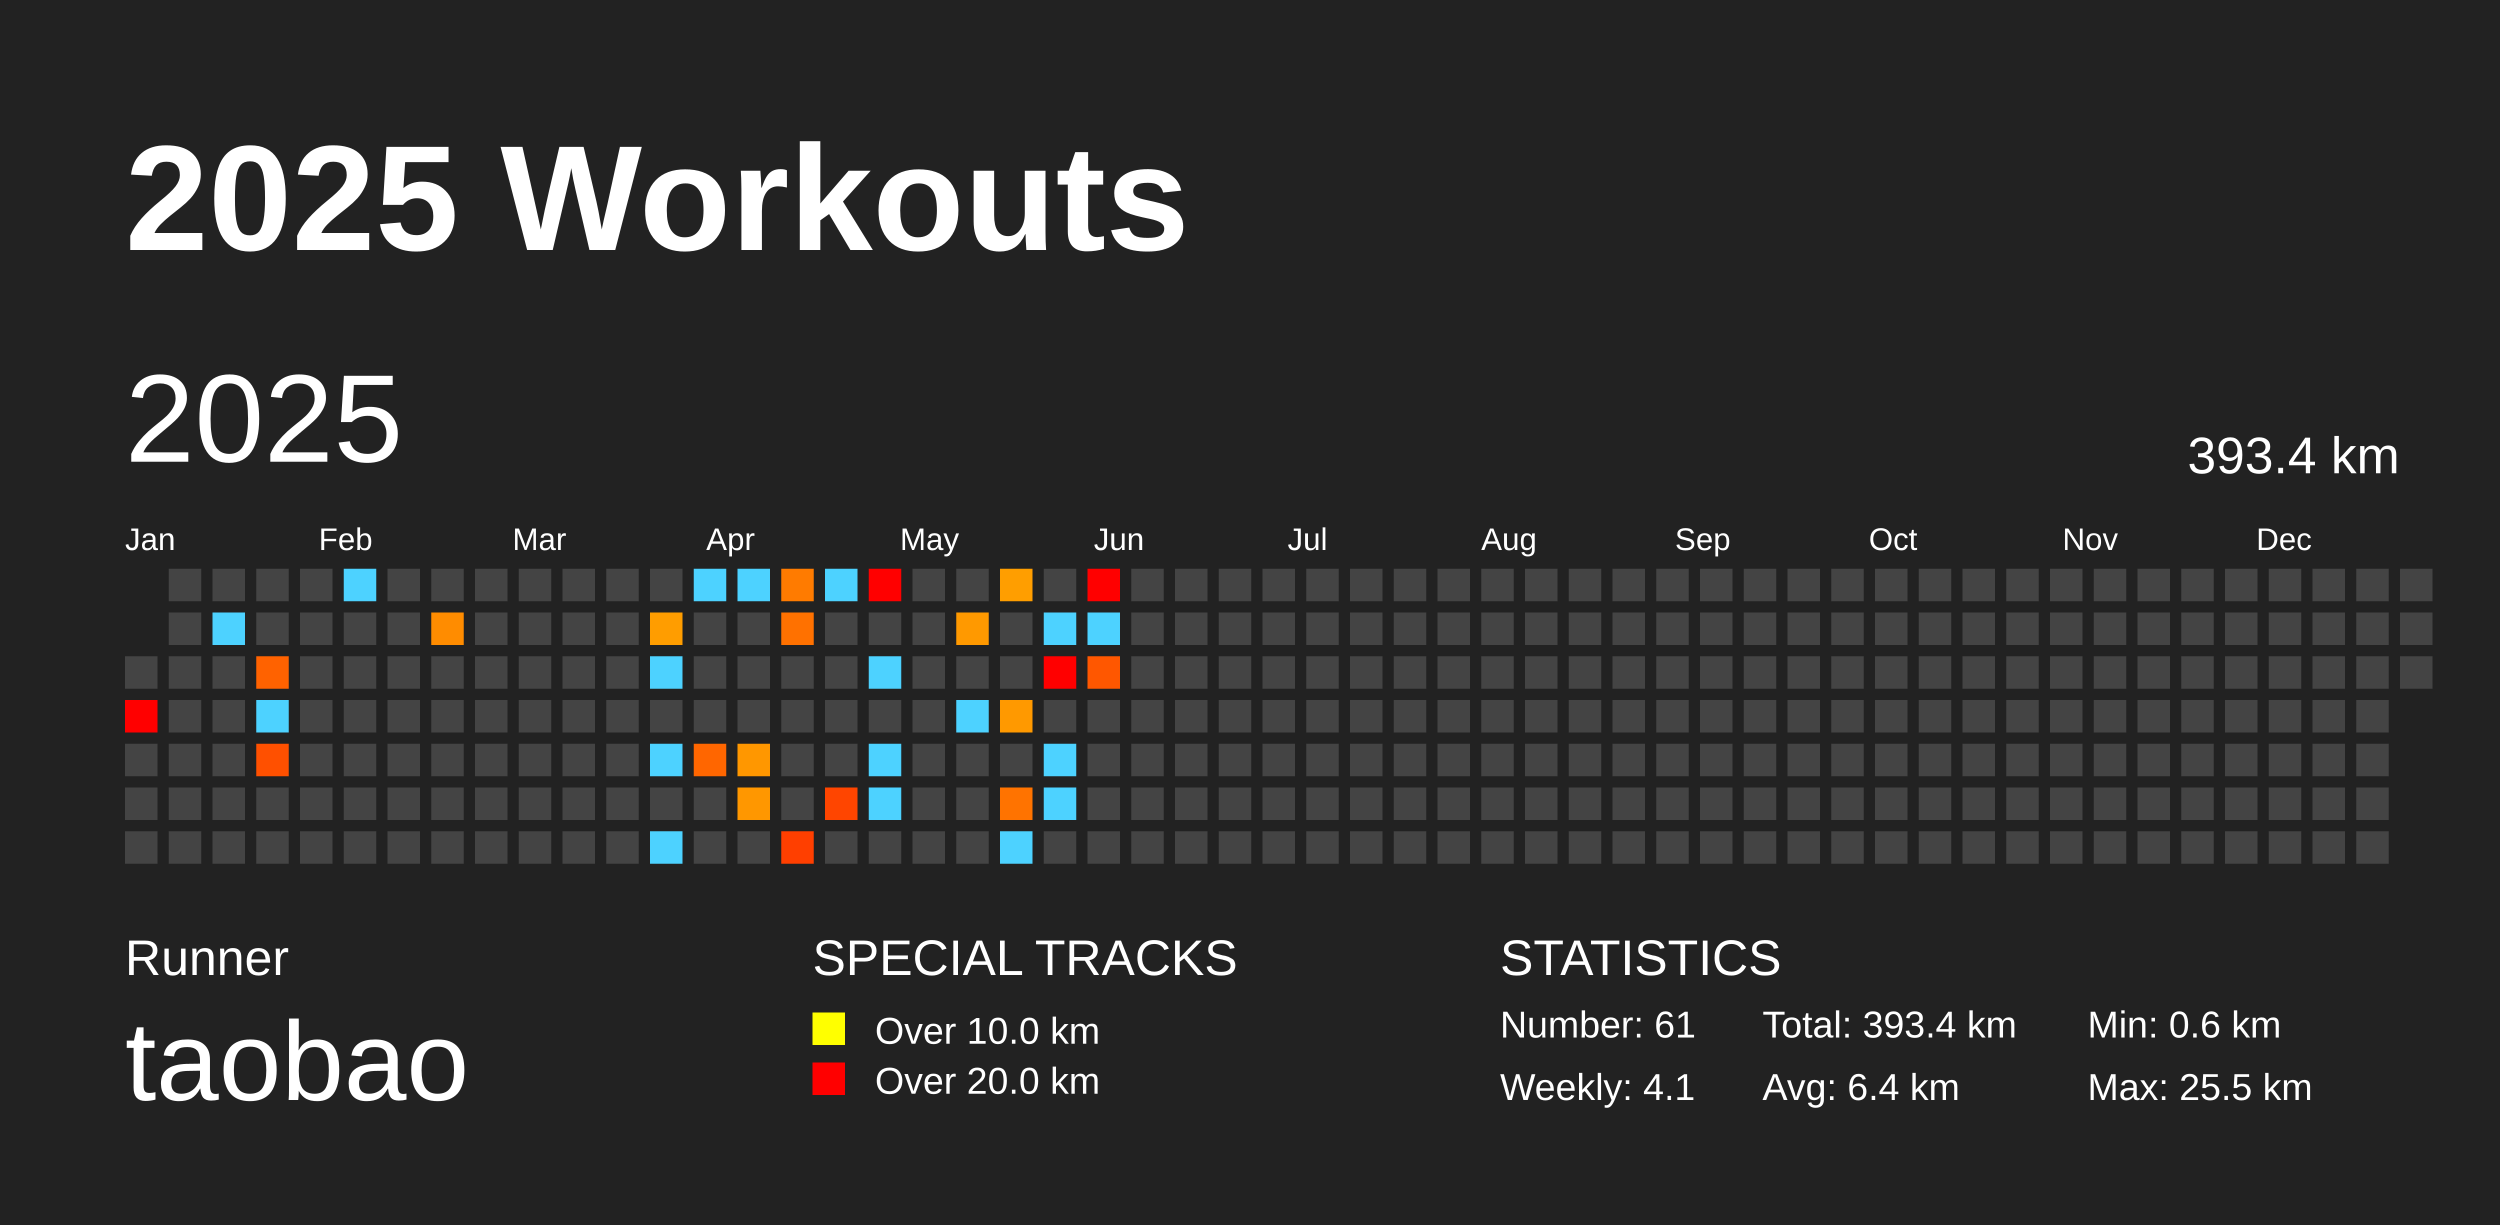
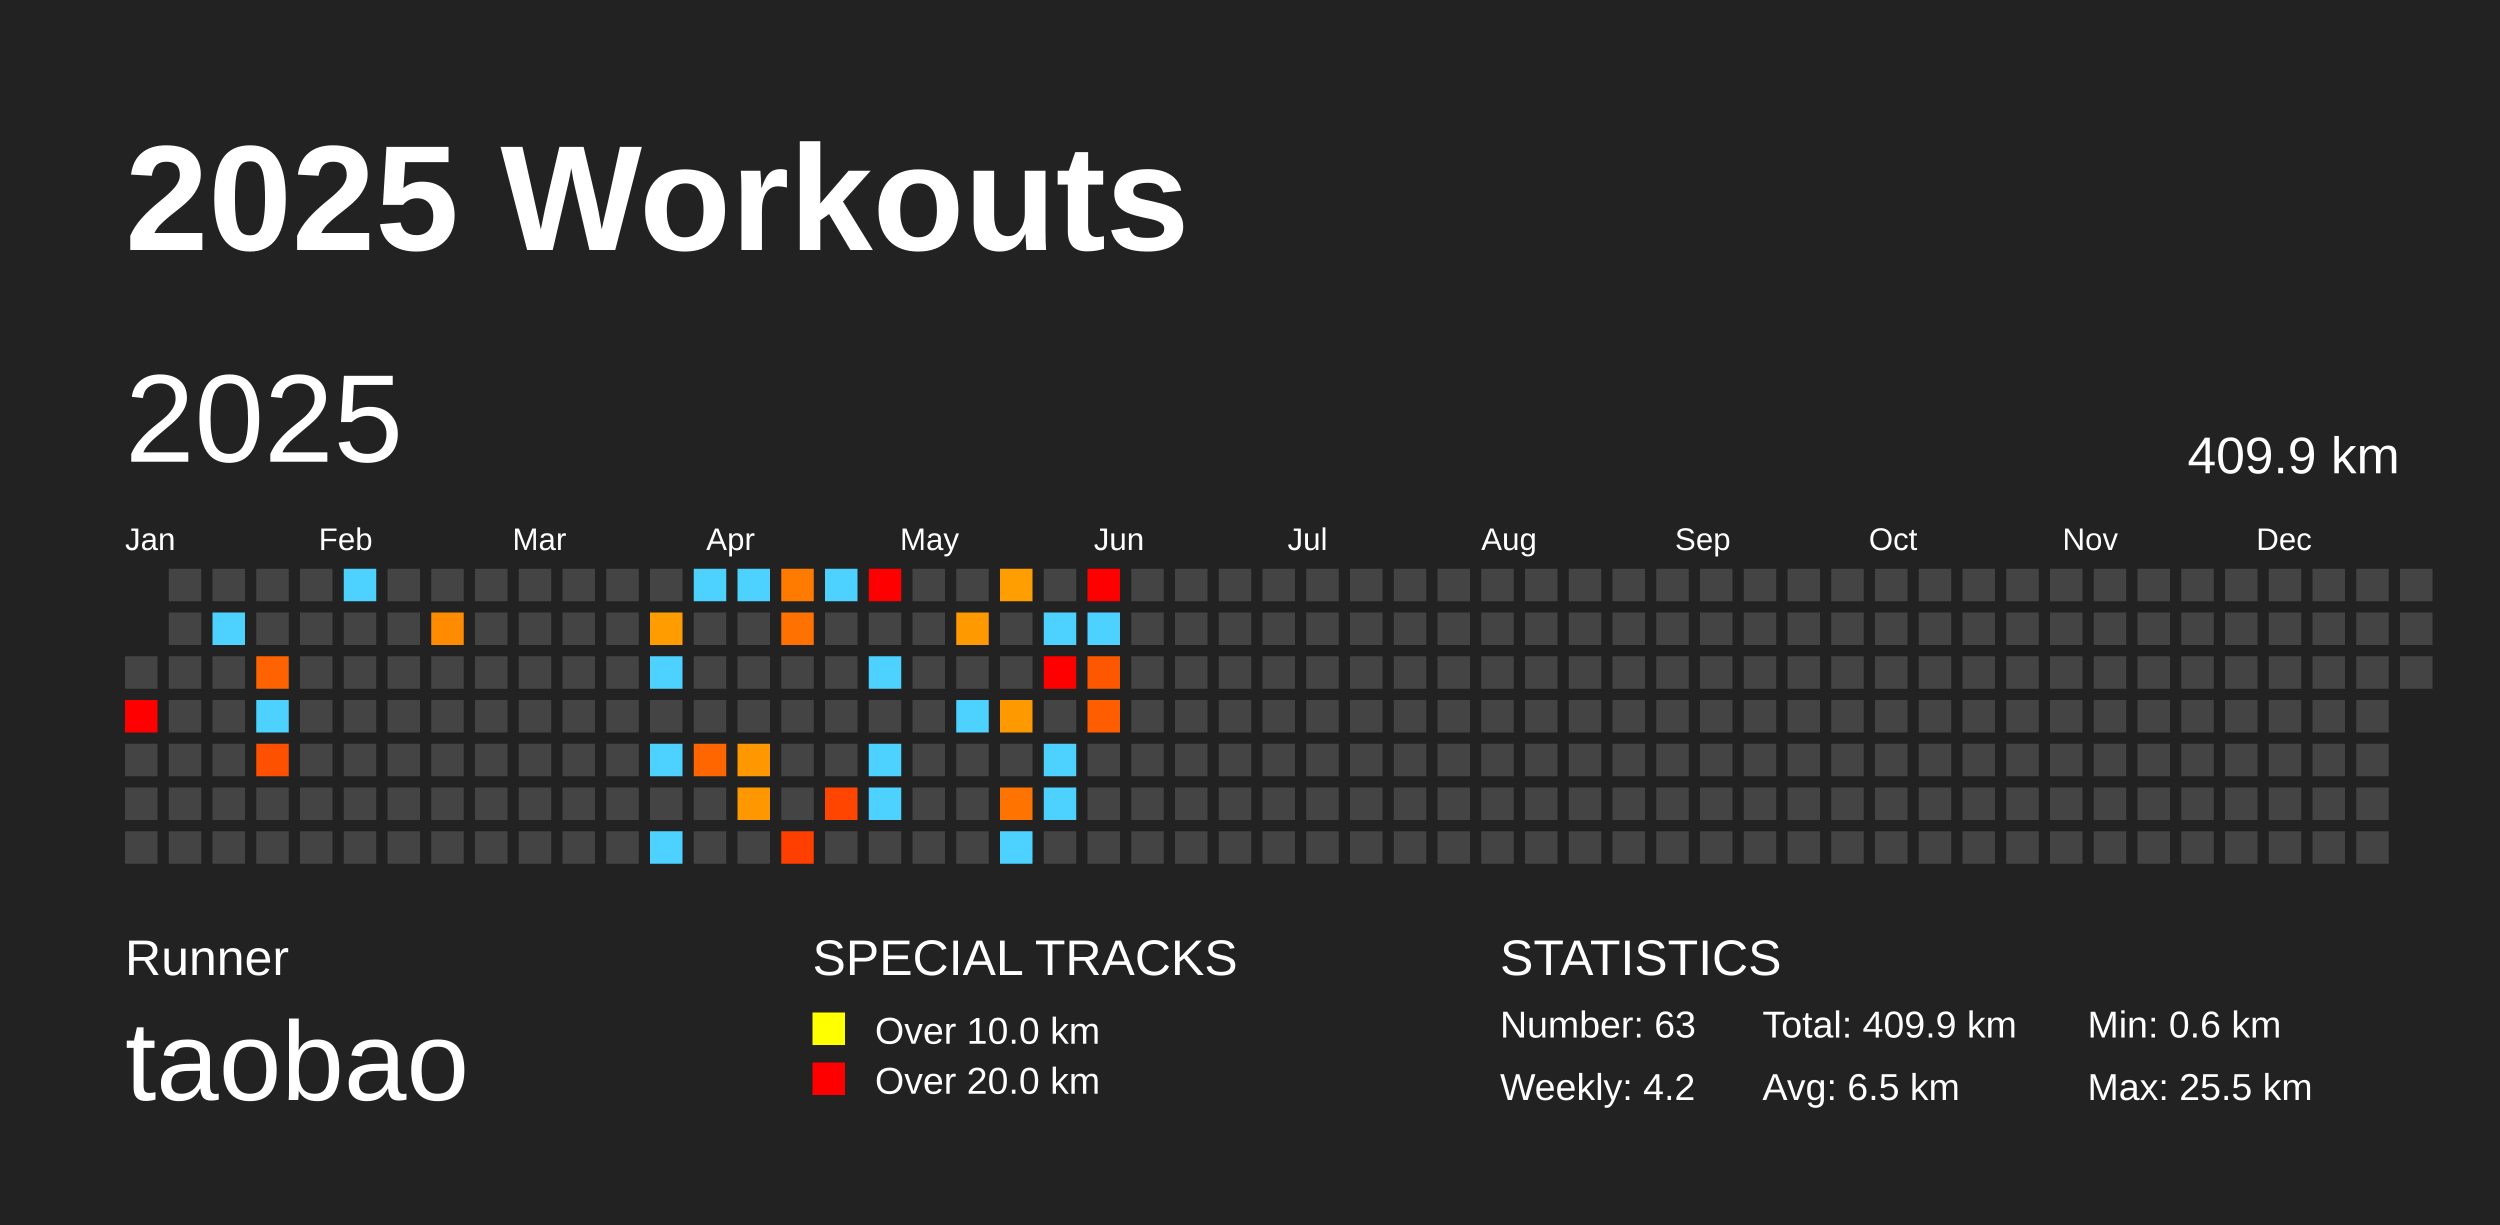
<svg xmlns="http://www.w3.org/2000/svg" baseProfile="full" height="98mm" version="1.1" viewBox="0,0,200,98" width="200mm">
  <defs />
  <rect fill="#222222" height="98" width="200" x="0" y="0" />
  <text fill="#FFFFFF" style="font-size:12px; font-family:Arial; font-weight:bold;" x="10" y="20">2025 Workouts</text>
  <text fill="#FFFFFF" style="font-size:4px; font-family:Arial" x="10" y="78">Runner</text>
  <text fill="#FFFFFF" style="font-size:9px; font-family:Arial" x="10" y="88">taobao</text>
  <text fill="#FFFFFF" style="font-size:4px; font-family:Arial" x="65" y="78">SPECIAL TRACKS</text>
  <rect fill="yellow" height="2.6" width="2.6" x="65" y="81" />
  <text fill="#FFFFFF" style="font-size:3px; font-family:Arial" x="70" y="83.5">Over 10.0 km</text>
  <rect fill="red" height="2.6" width="2.6" x="65" y="85" />
  <text fill="#FFFFFF" style="font-size:3px; font-family:Arial" x="70" y="87.5">Over 20.0 km</text>
  <text fill="#FFFFFF" style="font-size:4px; font-family:Arial" x="120" y="78">STATISTICS</text>
-   <text fill="#FFFFFF" style="font-size:3px; font-family:Arial" x="120" y="83">Number: 61</text>
-   <text fill="#FFFFFF" style="font-size:3px; font-family:Arial" x="120" y="88">Weekly: 4.1</text>
-   <text fill="#FFFFFF" style="font-size:3px; font-family:Arial" x="141" y="83">Total: 393.4 km</text>
-   <text fill="#FFFFFF" style="font-size:3px; font-family:Arial" x="141" y="88">Avg: 6.4 km</text>
+   <text fill="#FFFFFF" style="font-size:3px; font-family:Arial" x="120" y="83">Number: 63</text>
+   <text fill="#FFFFFF" style="font-size:3px; font-family:Arial" x="120" y="88">Weekly: 4.2</text>
+   <text fill="#FFFFFF" style="font-size:3px; font-family:Arial" x="141" y="83">Total: 409.9 km</text>
+   <text fill="#FFFFFF" style="font-size:3px; font-family:Arial" x="141" y="88">Avg: 6.5 km</text>
  <text fill="#FFFFFF" style="font-size:3px; font-family:Arial" x="167" y="83">Min: 0.6 km</text>
  <text fill="#FFFFFF" style="font-size:3px; font-family:Arial" x="167" y="88">Max: 25.5 km</text>
  <text dominant-baseline="hanging" fill="#FFFFFF" style="font-size:10.0px; font-family:Arial;" x="10" y="30">2025</text>
-   <text dominant-baseline="hanging" fill="#FFFFFF" style="font-size:4.125px; font-family:Arial;" x="175" y="35">393.4 km</text>
+   <text dominant-baseline="hanging" fill="#FFFFFF" style="font-size:4.125px; font-family:Arial;" x="175" y="35">409.9 km</text>
  <text fill="#FFFFFF" style="font-size:2.5px; font-family:Arial" x="10.0" y="44">Jan</text>
  <text fill="#FFFFFF" style="font-size:2.5px; font-family:Arial" x="25.5" y="44">Feb</text>
  <text fill="#FFFFFF" style="font-size:2.5px; font-family:Arial" x="41.0" y="44">Mar</text>
  <text fill="#FFFFFF" style="font-size:2.5px; font-family:Arial" x="56.5" y="44">Apr</text>
  <text fill="#FFFFFF" style="font-size:2.5px; font-family:Arial" x="72.0" y="44">May</text>
  <text fill="#FFFFFF" style="font-size:2.5px; font-family:Arial" x="87.5" y="44">Jun</text>
  <text fill="#FFFFFF" style="font-size:2.5px; font-family:Arial" x="103.0" y="44">Jul</text>
  <text fill="#FFFFFF" style="font-size:2.5px; font-family:Arial" x="118.5" y="44">Aug</text>
  <text fill="#FFFFFF" style="font-size:2.5px; font-family:Arial" x="134.0" y="44">Sep</text>
  <text fill="#FFFFFF" style="font-size:2.5px; font-family:Arial" x="149.5" y="44">Oct</text>
  <text fill="#FFFFFF" style="font-size:2.5px; font-family:Arial" x="165.0" y="44">Nov</text>
  <text fill="#FFFFFF" style="font-size:2.5px; font-family:Arial" x="180.5" y="44">Dec</text>
  <rect fill="#444444" height="2.6" width="2.6" x="10.0" y="52.5" />
  <rect fill="red" height="2.6" width="2.6" x="10.0" y="56.0" />
  <rect fill="#444444" height="2.6" width="2.6" x="10.0" y="59.5" />
  <rect fill="#444444" height="2.6" width="2.6" x="10.0" y="63.0" />
  <rect fill="#444444" height="2.6" width="2.6" x="10.0" y="66.5" />
  <rect fill="#444444" height="2.6" width="2.6" x="13.5" y="45.5" />
  <rect fill="#444444" height="2.6" width="2.6" x="13.5" y="49.0" />
  <rect fill="#444444" height="2.6" width="2.6" x="13.5" y="52.5" />
  <rect fill="#444444" height="2.6" width="2.6" x="13.5" y="56.0" />
  <rect fill="#444444" height="2.6" width="2.6" x="13.5" y="59.5" />
  <rect fill="#444444" height="2.6" width="2.6" x="13.5" y="63.0" />
  <rect fill="#444444" height="2.6" width="2.6" x="13.5" y="66.5" />
  <rect fill="#444444" height="2.6" width="2.6" x="17.0" y="45.5" />
  <rect fill="#4dd2ff" height="2.6" width="2.6" x="17.0" y="49.0" />
  <rect fill="#444444" height="2.6" width="2.6" x="17.0" y="52.5" />
  <rect fill="#444444" height="2.6" width="2.6" x="17.0" y="56.0" />
  <rect fill="#444444" height="2.6" width="2.6" x="17.0" y="59.5" />
  <rect fill="#444444" height="2.6" width="2.6" x="17.0" y="63.0" />
  <rect fill="#444444" height="2.6" width="2.6" x="17.0" y="66.5" />
  <rect fill="#444444" height="2.6" width="2.6" x="20.5" y="45.5" />
  <rect fill="#444444" height="2.6" width="2.6" x="20.5" y="49.0" />
  <rect fill="#ff6200" height="2.6" width="2.6" x="20.5" y="52.5" />
  <rect fill="#4dd2ff" height="2.6" width="2.6" x="20.5" y="56.0" />
  <rect fill="#ff5000" height="2.6" width="2.6" x="20.5" y="59.5" />
  <rect fill="#444444" height="2.6" width="2.6" x="20.5" y="63.0" />
  <rect fill="#444444" height="2.6" width="2.6" x="20.5" y="66.5" />
  <rect fill="#444444" height="2.6" width="2.6" x="24.0" y="45.5" />
  <rect fill="#444444" height="2.6" width="2.6" x="24.0" y="49.0" />
  <rect fill="#444444" height="2.6" width="2.6" x="24.0" y="52.5" />
  <rect fill="#444444" height="2.6" width="2.6" x="24.0" y="56.0" />
  <rect fill="#444444" height="2.6" width="2.6" x="24.0" y="59.5" />
  <rect fill="#444444" height="2.6" width="2.6" x="24.0" y="63.0" />
  <rect fill="#444444" height="2.6" width="2.6" x="24.0" y="66.5" />
  <rect fill="#4dd2ff" height="2.6" width="2.6" x="27.5" y="45.5" />
  <rect fill="#444444" height="2.6" width="2.6" x="27.5" y="49.0" />
  <rect fill="#444444" height="2.6" width="2.6" x="27.5" y="52.5" />
  <rect fill="#444444" height="2.6" width="2.6" x="27.5" y="56.0" />
  <rect fill="#444444" height="2.6" width="2.6" x="27.5" y="59.5" />
  <rect fill="#444444" height="2.6" width="2.6" x="27.5" y="63.0" />
  <rect fill="#444444" height="2.6" width="2.6" x="27.5" y="66.5" />
  <rect fill="#444444" height="2.6" width="2.6" x="31.0" y="45.5" />
  <rect fill="#444444" height="2.6" width="2.6" x="31.0" y="49.0" />
  <rect fill="#444444" height="2.6" width="2.6" x="31.0" y="52.5" />
  <rect fill="#444444" height="2.6" width="2.6" x="31.0" y="56.0" />
  <rect fill="#444444" height="2.6" width="2.6" x="31.0" y="59.5" />
  <rect fill="#444444" height="2.6" width="2.6" x="31.0" y="63.0" />
  <rect fill="#444444" height="2.6" width="2.6" x="31.0" y="66.5" />
  <rect fill="#444444" height="2.6" width="2.6" x="34.5" y="45.5" />
  <rect fill="#ff8c00" height="2.6" width="2.6" x="34.5" y="49.0" />
  <rect fill="#444444" height="2.6" width="2.6" x="34.5" y="52.5" />
  <rect fill="#444444" height="2.6" width="2.6" x="34.5" y="56.0" />
  <rect fill="#444444" height="2.6" width="2.6" x="34.5" y="59.5" />
  <rect fill="#444444" height="2.6" width="2.6" x="34.5" y="63.0" />
  <rect fill="#444444" height="2.6" width="2.6" x="34.5" y="66.5" />
  <rect fill="#444444" height="2.6" width="2.6" x="38.0" y="45.5" />
  <rect fill="#444444" height="2.6" width="2.6" x="38.0" y="49.0" />
  <rect fill="#444444" height="2.6" width="2.6" x="38.0" y="52.5" />
  <rect fill="#444444" height="2.6" width="2.6" x="38.0" y="56.0" />
  <rect fill="#444444" height="2.6" width="2.6" x="38.0" y="59.5" />
  <rect fill="#444444" height="2.6" width="2.6" x="38.0" y="63.0" />
  <rect fill="#444444" height="2.6" width="2.6" x="38.0" y="66.5" />
  <rect fill="#444444" height="2.6" width="2.6" x="41.5" y="45.5" />
  <rect fill="#444444" height="2.6" width="2.6" x="41.5" y="49.0" />
  <rect fill="#444444" height="2.6" width="2.6" x="41.5" y="52.5" />
  <rect fill="#444444" height="2.6" width="2.6" x="41.5" y="56.0" />
  <rect fill="#444444" height="2.6" width="2.6" x="41.5" y="59.5" />
  <rect fill="#444444" height="2.6" width="2.6" x="41.5" y="63.0" />
  <rect fill="#444444" height="2.6" width="2.6" x="41.5" y="66.5" />
  <rect fill="#444444" height="2.6" width="2.6" x="45.0" y="45.5" />
  <rect fill="#444444" height="2.6" width="2.6" x="45.0" y="49.0" />
  <rect fill="#444444" height="2.6" width="2.6" x="45.0" y="52.5" />
  <rect fill="#444444" height="2.6" width="2.6" x="45.0" y="56.0" />
  <rect fill="#444444" height="2.6" width="2.6" x="45.0" y="59.5" />
  <rect fill="#444444" height="2.6" width="2.6" x="45.0" y="63.0" />
  <rect fill="#444444" height="2.6" width="2.6" x="45.0" y="66.5" />
  <rect fill="#444444" height="2.6" width="2.6" x="48.5" y="45.5" />
  <rect fill="#444444" height="2.6" width="2.6" x="48.5" y="49.0" />
  <rect fill="#444444" height="2.6" width="2.6" x="48.5" y="52.5" />
  <rect fill="#444444" height="2.6" width="2.6" x="48.5" y="56.0" />
  <rect fill="#444444" height="2.6" width="2.6" x="48.5" y="59.5" />
  <rect fill="#444444" height="2.6" width="2.6" x="48.5" y="63.0" />
  <rect fill="#444444" height="2.6" width="2.6" x="48.5" y="66.5" />
  <rect fill="#444444" height="2.6" width="2.6" x="52.0" y="45.5" />
  <rect fill="#ff9d00" height="2.6" width="2.6" x="52.0" y="49.0" />
  <rect fill="#4dd2ff" height="2.6" width="2.6" x="52.0" y="52.5" />
  <rect fill="#444444" height="2.6" width="2.6" x="52.0" y="56.0" />
  <rect fill="#4dd2ff" height="2.6" width="2.6" x="52.0" y="59.5" />
  <rect fill="#444444" height="2.6" width="2.6" x="52.0" y="63.0" />
  <rect fill="#4dd2ff" height="2.6" width="2.6" x="52.0" y="66.5" />
  <rect fill="#4dd2ff" height="2.6" width="2.6" x="55.5" y="45.5" />
  <rect fill="#444444" height="2.6" width="2.6" x="55.5" y="49.0" />
  <rect fill="#444444" height="2.6" width="2.6" x="55.5" y="52.5" />
  <rect fill="#444444" height="2.6" width="2.6" x="55.5" y="56.0" />
  <rect fill="#ff6600" height="2.6" width="2.6" x="55.5" y="59.5" />
  <rect fill="#444444" height="2.6" width="2.6" x="55.5" y="63.0" />
  <rect fill="#444444" height="2.6" width="2.6" x="55.5" y="66.5" />
  <rect fill="#4dd2ff" height="2.6" width="2.6" x="59.0" y="45.5" />
  <rect fill="#444444" height="2.6" width="2.6" x="59.0" y="49.0" />
  <rect fill="#444444" height="2.6" width="2.6" x="59.0" y="52.5" />
  <rect fill="#444444" height="2.6" width="2.6" x="59.0" y="56.0" />
  <rect fill="#ff9700" height="2.6" width="2.6" x="59.0" y="59.5" />
  <rect fill="#ff9700" height="2.6" width="2.6" x="59.0" y="63.0" />
  <rect fill="#444444" height="2.6" width="2.6" x="59.0" y="66.5" />
  <rect fill="#ff7b00" height="2.6" width="2.6" x="62.5" y="45.5" />
  <rect fill="#ff7100" height="2.6" width="2.6" x="62.5" y="49.0" />
  <rect fill="#444444" height="2.6" width="2.6" x="62.5" y="52.5" />
  <rect fill="#444444" height="2.6" width="2.6" x="62.5" y="56.0" />
  <rect fill="#444444" height="2.6" width="2.6" x="62.5" y="59.5" />
  <rect fill="#444444" height="2.6" width="2.6" x="62.5" y="63.0" />
  <rect fill="#ff3f00" height="2.6" width="2.6" x="62.5" y="66.5" />
  <rect fill="#4dd2ff" height="2.6" width="2.6" x="66.0" y="45.5" />
  <rect fill="#444444" height="2.6" width="2.6" x="66.0" y="49.0" />
  <rect fill="#444444" height="2.6" width="2.6" x="66.0" y="52.5" />
  <rect fill="#444444" height="2.6" width="2.6" x="66.0" y="56.0" />
  <rect fill="#444444" height="2.6" width="2.6" x="66.0" y="59.5" />
  <rect fill="#ff4500" height="2.6" width="2.6" x="66.0" y="63.0" />
  <rect fill="#444444" height="2.6" width="2.6" x="66.0" y="66.5" />
  <rect fill="red" height="2.6" width="2.6" x="69.5" y="45.5" />
  <rect fill="#444444" height="2.6" width="2.6" x="69.5" y="49.0" />
  <rect fill="#4dd2ff" height="2.6" width="2.6" x="69.5" y="52.5" />
  <rect fill="#444444" height="2.6" width="2.6" x="69.5" y="56.0" />
  <rect fill="#4dd2ff" height="2.6" width="2.6" x="69.5" y="59.5" />
  <rect fill="#4dd2ff" height="2.6" width="2.6" x="69.5" y="63.0" />
  <rect fill="#444444" height="2.6" width="2.6" x="69.5" y="66.5" />
  <rect fill="#444444" height="2.6" width="2.6" x="73.0" y="45.5" />
  <rect fill="#444444" height="2.6" width="2.6" x="73.0" y="49.0" />
  <rect fill="#444444" height="2.6" width="2.6" x="73.0" y="52.5" />
  <rect fill="#444444" height="2.6" width="2.6" x="73.0" y="56.0" />
  <rect fill="#444444" height="2.6" width="2.6" x="73.0" y="59.5" />
  <rect fill="#444444" height="2.6" width="2.6" x="73.0" y="63.0" />
  <rect fill="#444444" height="2.6" width="2.6" x="73.0" y="66.5" />
  <rect fill="#444444" height="2.6" width="2.6" x="76.5" y="45.5" />
  <rect fill="#ff9900" height="2.6" width="2.6" x="76.5" y="49.0" />
  <rect fill="#444444" height="2.6" width="2.6" x="76.5" y="52.5" />
  <rect fill="#4dd2ff" height="2.6" width="2.6" x="76.5" y="56.0" />
  <rect fill="#444444" height="2.6" width="2.6" x="76.5" y="59.5" />
  <rect fill="#444444" height="2.6" width="2.6" x="76.5" y="63.0" />
  <rect fill="#444444" height="2.6" width="2.6" x="76.5" y="66.5" />
  <rect fill="#ff9e00" height="2.6" width="2.6" x="80.0" y="45.5" />
  <rect fill="#444444" height="2.6" width="2.6" x="80.0" y="49.0" />
  <rect fill="#444444" height="2.6" width="2.6" x="80.0" y="52.5" />
  <rect fill="#ff9900" height="2.6" width="2.6" x="80.0" y="56.0" />
  <rect fill="#444444" height="2.6" width="2.6" x="80.0" y="59.5" />
  <rect fill="#ff7300" height="2.6" width="2.6" x="80.0" y="63.0" />
  <rect fill="#4dd2ff" height="2.6" width="2.6" x="80.0" y="66.5" />
  <rect fill="#444444" height="2.6" width="2.6" x="83.5" y="45.5" />
  <rect fill="#4dd2ff" height="2.6" width="2.6" x="83.5" y="49.0" />
  <rect fill="red" height="2.6" width="2.6" x="83.5" y="52.5" />
  <rect fill="#444444" height="2.6" width="2.6" x="83.5" y="56.0" />
  <rect fill="#4dd2ff" height="2.6" width="2.6" x="83.5" y="59.5" />
  <rect fill="#4dd2ff" height="2.6" width="2.6" x="83.5" y="63.0" />
  <rect fill="#444444" height="2.6" width="2.6" x="83.5" y="66.5" />
  <rect fill="red" height="2.6" width="2.6" x="87.0" y="45.5" />
  <rect fill="#4dd2ff" height="2.6" width="2.6" x="87.0" y="49.0" />
  <rect fill="#ff5700" height="2.6" width="2.6" x="87.0" y="52.5" />
-   <rect fill="#444444" height="2.6" width="2.6" x="87.0" y="56.0" />
+   <rect fill="#ff5d00" height="2.6" width="2.6" x="87.0" y="56.0" />
  <rect fill="#444444" height="2.6" width="2.6" x="87.0" y="59.5" />
  <rect fill="#444444" height="2.6" width="2.6" x="87.0" y="63.0" />
  <rect fill="#444444" height="2.6" width="2.6" x="87.0" y="66.5" />
  <rect fill="#444444" height="2.6" width="2.6" x="90.5" y="45.5" />
  <rect fill="#444444" height="2.6" width="2.6" x="90.5" y="49.0" />
  <rect fill="#444444" height="2.6" width="2.6" x="90.5" y="52.5" />
  <rect fill="#444444" height="2.6" width="2.6" x="90.5" y="56.0" />
  <rect fill="#444444" height="2.6" width="2.6" x="90.5" y="59.5" />
  <rect fill="#444444" height="2.6" width="2.6" x="90.5" y="63.0" />
  <rect fill="#444444" height="2.6" width="2.6" x="90.5" y="66.5" />
  <rect fill="#444444" height="2.6" width="2.6" x="94.0" y="45.5" />
  <rect fill="#444444" height="2.6" width="2.6" x="94.0" y="49.0" />
  <rect fill="#444444" height="2.6" width="2.6" x="94.0" y="52.5" />
  <rect fill="#444444" height="2.6" width="2.6" x="94.0" y="56.0" />
  <rect fill="#444444" height="2.6" width="2.6" x="94.0" y="59.5" />
  <rect fill="#444444" height="2.6" width="2.6" x="94.0" y="63.0" />
  <rect fill="#444444" height="2.6" width="2.6" x="94.0" y="66.5" />
  <rect fill="#444444" height="2.6" width="2.6" x="97.5" y="45.5" />
  <rect fill="#444444" height="2.6" width="2.6" x="97.5" y="49.0" />
  <rect fill="#444444" height="2.6" width="2.6" x="97.5" y="52.5" />
  <rect fill="#444444" height="2.6" width="2.6" x="97.5" y="56.0" />
  <rect fill="#444444" height="2.6" width="2.6" x="97.5" y="59.5" />
  <rect fill="#444444" height="2.6" width="2.6" x="97.5" y="63.0" />
  <rect fill="#444444" height="2.6" width="2.6" x="97.5" y="66.5" />
  <rect fill="#444444" height="2.6" width="2.6" x="101.0" y="45.5" />
  <rect fill="#444444" height="2.6" width="2.6" x="101.0" y="49.0" />
  <rect fill="#444444" height="2.6" width="2.6" x="101.0" y="52.5" />
  <rect fill="#444444" height="2.6" width="2.6" x="101.0" y="56.0" />
  <rect fill="#444444" height="2.6" width="2.6" x="101.0" y="59.5" />
  <rect fill="#444444" height="2.6" width="2.6" x="101.0" y="63.0" />
  <rect fill="#444444" height="2.6" width="2.6" x="101.0" y="66.5" />
  <rect fill="#444444" height="2.6" width="2.6" x="104.5" y="45.5" />
  <rect fill="#444444" height="2.6" width="2.6" x="104.5" y="49.0" />
  <rect fill="#444444" height="2.6" width="2.6" x="104.5" y="52.5" />
  <rect fill="#444444" height="2.6" width="2.6" x="104.5" y="56.0" />
  <rect fill="#444444" height="2.6" width="2.6" x="104.5" y="59.5" />
  <rect fill="#444444" height="2.6" width="2.6" x="104.5" y="63.0" />
  <rect fill="#444444" height="2.6" width="2.6" x="104.5" y="66.5" />
  <rect fill="#444444" height="2.6" width="2.6" x="108.0" y="45.5" />
  <rect fill="#444444" height="2.6" width="2.6" x="108.0" y="49.0" />
  <rect fill="#444444" height="2.6" width="2.6" x="108.0" y="52.5" />
  <rect fill="#444444" height="2.6" width="2.6" x="108.0" y="56.0" />
  <rect fill="#444444" height="2.6" width="2.6" x="108.0" y="59.5" />
  <rect fill="#444444" height="2.6" width="2.6" x="108.0" y="63.0" />
  <rect fill="#444444" height="2.6" width="2.6" x="108.0" y="66.5" />
  <rect fill="#444444" height="2.6" width="2.6" x="111.5" y="45.5" />
  <rect fill="#444444" height="2.6" width="2.6" x="111.5" y="49.0" />
  <rect fill="#444444" height="2.6" width="2.6" x="111.5" y="52.5" />
  <rect fill="#444444" height="2.6" width="2.6" x="111.5" y="56.0" />
  <rect fill="#444444" height="2.6" width="2.6" x="111.5" y="59.5" />
  <rect fill="#444444" height="2.6" width="2.6" x="111.5" y="63.0" />
  <rect fill="#444444" height="2.6" width="2.6" x="111.5" y="66.5" />
  <rect fill="#444444" height="2.6" width="2.6" x="115.0" y="45.5" />
  <rect fill="#444444" height="2.6" width="2.6" x="115.0" y="49.0" />
  <rect fill="#444444" height="2.6" width="2.6" x="115.0" y="52.5" />
  <rect fill="#444444" height="2.6" width="2.6" x="115.0" y="56.0" />
  <rect fill="#444444" height="2.6" width="2.6" x="115.0" y="59.5" />
  <rect fill="#444444" height="2.6" width="2.6" x="115.0" y="63.0" />
  <rect fill="#444444" height="2.6" width="2.6" x="115.0" y="66.5" />
  <rect fill="#444444" height="2.6" width="2.6" x="118.5" y="45.5" />
  <rect fill="#444444" height="2.6" width="2.6" x="118.5" y="49.0" />
  <rect fill="#444444" height="2.6" width="2.6" x="118.5" y="52.5" />
  <rect fill="#444444" height="2.6" width="2.6" x="118.5" y="56.0" />
  <rect fill="#444444" height="2.6" width="2.6" x="118.5" y="59.5" />
  <rect fill="#444444" height="2.6" width="2.6" x="118.5" y="63.0" />
  <rect fill="#444444" height="2.6" width="2.6" x="118.5" y="66.5" />
  <rect fill="#444444" height="2.6" width="2.6" x="122.0" y="45.5" />
  <rect fill="#444444" height="2.6" width="2.6" x="122.0" y="49.0" />
  <rect fill="#444444" height="2.6" width="2.6" x="122.0" y="52.5" />
  <rect fill="#444444" height="2.6" width="2.6" x="122.0" y="56.0" />
  <rect fill="#444444" height="2.6" width="2.6" x="122.0" y="59.5" />
  <rect fill="#444444" height="2.6" width="2.6" x="122.0" y="63.0" />
  <rect fill="#444444" height="2.6" width="2.6" x="122.0" y="66.5" />
  <rect fill="#444444" height="2.6" width="2.6" x="125.5" y="45.5" />
  <rect fill="#444444" height="2.6" width="2.6" x="125.5" y="49.0" />
  <rect fill="#444444" height="2.6" width="2.6" x="125.5" y="52.5" />
  <rect fill="#444444" height="2.6" width="2.6" x="125.5" y="56.0" />
  <rect fill="#444444" height="2.6" width="2.6" x="125.5" y="59.5" />
  <rect fill="#444444" height="2.6" width="2.6" x="125.5" y="63.0" />
  <rect fill="#444444" height="2.6" width="2.6" x="125.5" y="66.5" />
  <rect fill="#444444" height="2.6" width="2.6" x="129.0" y="45.5" />
  <rect fill="#444444" height="2.6" width="2.6" x="129.0" y="49.0" />
  <rect fill="#444444" height="2.6" width="2.6" x="129.0" y="52.5" />
  <rect fill="#444444" height="2.6" width="2.6" x="129.0" y="56.0" />
  <rect fill="#444444" height="2.6" width="2.6" x="129.0" y="59.5" />
  <rect fill="#444444" height="2.6" width="2.6" x="129.0" y="63.0" />
  <rect fill="#444444" height="2.6" width="2.6" x="129.0" y="66.5" />
  <rect fill="#444444" height="2.6" width="2.6" x="132.5" y="45.5" />
  <rect fill="#444444" height="2.6" width="2.6" x="132.5" y="49.0" />
  <rect fill="#444444" height="2.6" width="2.6" x="132.5" y="52.5" />
  <rect fill="#444444" height="2.6" width="2.6" x="132.5" y="56.0" />
  <rect fill="#444444" height="2.6" width="2.6" x="132.5" y="59.5" />
  <rect fill="#444444" height="2.6" width="2.6" x="132.5" y="63.0" />
  <rect fill="#444444" height="2.6" width="2.6" x="132.5" y="66.5" />
  <rect fill="#444444" height="2.6" width="2.6" x="136.0" y="45.5" />
  <rect fill="#444444" height="2.6" width="2.6" x="136.0" y="49.0" />
  <rect fill="#444444" height="2.6" width="2.6" x="136.0" y="52.5" />
  <rect fill="#444444" height="2.6" width="2.6" x="136.0" y="56.0" />
  <rect fill="#444444" height="2.6" width="2.6" x="136.0" y="59.5" />
  <rect fill="#444444" height="2.6" width="2.6" x="136.0" y="63.0" />
  <rect fill="#444444" height="2.6" width="2.6" x="136.0" y="66.5" />
  <rect fill="#444444" height="2.6" width="2.6" x="139.5" y="45.5" />
  <rect fill="#444444" height="2.6" width="2.6" x="139.5" y="49.0" />
  <rect fill="#444444" height="2.6" width="2.6" x="139.5" y="52.5" />
  <rect fill="#444444" height="2.6" width="2.6" x="139.5" y="56.0" />
  <rect fill="#444444" height="2.6" width="2.6" x="139.5" y="59.5" />
  <rect fill="#444444" height="2.6" width="2.6" x="139.5" y="63.0" />
  <rect fill="#444444" height="2.6" width="2.6" x="139.5" y="66.5" />
  <rect fill="#444444" height="2.6" width="2.6" x="143.0" y="45.5" />
  <rect fill="#444444" height="2.6" width="2.6" x="143.0" y="49.0" />
  <rect fill="#444444" height="2.6" width="2.6" x="143.0" y="52.5" />
  <rect fill="#444444" height="2.6" width="2.6" x="143.0" y="56.0" />
  <rect fill="#444444" height="2.6" width="2.6" x="143.0" y="59.5" />
  <rect fill="#444444" height="2.6" width="2.6" x="143.0" y="63.0" />
  <rect fill="#444444" height="2.6" width="2.6" x="143.0" y="66.5" />
  <rect fill="#444444" height="2.6" width="2.6" x="146.5" y="45.5" />
  <rect fill="#444444" height="2.6" width="2.6" x="146.5" y="49.0" />
  <rect fill="#444444" height="2.6" width="2.6" x="146.5" y="52.5" />
  <rect fill="#444444" height="2.6" width="2.6" x="146.5" y="56.0" />
  <rect fill="#444444" height="2.6" width="2.6" x="146.5" y="59.5" />
  <rect fill="#444444" height="2.6" width="2.6" x="146.5" y="63.0" />
  <rect fill="#444444" height="2.6" width="2.6" x="146.5" y="66.5" />
  <rect fill="#444444" height="2.6" width="2.6" x="150.0" y="45.5" />
  <rect fill="#444444" height="2.6" width="2.6" x="150.0" y="49.0" />
  <rect fill="#444444" height="2.6" width="2.6" x="150.0" y="52.5" />
  <rect fill="#444444" height="2.6" width="2.6" x="150.0" y="56.0" />
  <rect fill="#444444" height="2.6" width="2.6" x="150.0" y="59.5" />
  <rect fill="#444444" height="2.6" width="2.6" x="150.0" y="63.0" />
  <rect fill="#444444" height="2.6" width="2.6" x="150.0" y="66.5" />
  <rect fill="#444444" height="2.6" width="2.6" x="153.5" y="45.5" />
  <rect fill="#444444" height="2.6" width="2.6" x="153.5" y="49.0" />
  <rect fill="#444444" height="2.6" width="2.6" x="153.5" y="52.5" />
  <rect fill="#444444" height="2.6" width="2.6" x="153.5" y="56.0" />
  <rect fill="#444444" height="2.6" width="2.6" x="153.5" y="59.5" />
  <rect fill="#444444" height="2.6" width="2.6" x="153.5" y="63.0" />
  <rect fill="#444444" height="2.6" width="2.6" x="153.5" y="66.5" />
  <rect fill="#444444" height="2.6" width="2.6" x="157.0" y="45.5" />
  <rect fill="#444444" height="2.6" width="2.6" x="157.0" y="49.0" />
  <rect fill="#444444" height="2.6" width="2.6" x="157.0" y="52.5" />
  <rect fill="#444444" height="2.6" width="2.6" x="157.0" y="56.0" />
  <rect fill="#444444" height="2.6" width="2.6" x="157.0" y="59.5" />
  <rect fill="#444444" height="2.6" width="2.6" x="157.0" y="63.0" />
  <rect fill="#444444" height="2.6" width="2.6" x="157.0" y="66.5" />
  <rect fill="#444444" height="2.6" width="2.6" x="160.5" y="45.5" />
  <rect fill="#444444" height="2.6" width="2.6" x="160.5" y="49.0" />
  <rect fill="#444444" height="2.6" width="2.6" x="160.5" y="52.5" />
  <rect fill="#444444" height="2.6" width="2.6" x="160.5" y="56.0" />
  <rect fill="#444444" height="2.6" width="2.6" x="160.5" y="59.5" />
  <rect fill="#444444" height="2.6" width="2.6" x="160.5" y="63.0" />
  <rect fill="#444444" height="2.6" width="2.6" x="160.5" y="66.5" />
  <rect fill="#444444" height="2.6" width="2.6" x="164.0" y="45.5" />
  <rect fill="#444444" height="2.6" width="2.6" x="164.0" y="49.0" />
  <rect fill="#444444" height="2.6" width="2.6" x="164.0" y="52.5" />
  <rect fill="#444444" height="2.6" width="2.6" x="164.0" y="56.0" />
  <rect fill="#444444" height="2.6" width="2.6" x="164.0" y="59.5" />
  <rect fill="#444444" height="2.6" width="2.6" x="164.0" y="63.0" />
  <rect fill="#444444" height="2.6" width="2.6" x="164.0" y="66.5" />
  <rect fill="#444444" height="2.6" width="2.6" x="167.5" y="45.5" />
  <rect fill="#444444" height="2.6" width="2.6" x="167.5" y="49.0" />
  <rect fill="#444444" height="2.6" width="2.6" x="167.5" y="52.5" />
  <rect fill="#444444" height="2.6" width="2.6" x="167.5" y="56.0" />
  <rect fill="#444444" height="2.6" width="2.6" x="167.5" y="59.5" />
  <rect fill="#444444" height="2.6" width="2.6" x="167.5" y="63.0" />
  <rect fill="#444444" height="2.6" width="2.6" x="167.5" y="66.5" />
  <rect fill="#444444" height="2.6" width="2.6" x="171.0" y="45.5" />
  <rect fill="#444444" height="2.6" width="2.6" x="171.0" y="49.0" />
  <rect fill="#444444" height="2.6" width="2.6" x="171.0" y="52.5" />
  <rect fill="#444444" height="2.6" width="2.6" x="171.0" y="56.0" />
  <rect fill="#444444" height="2.6" width="2.6" x="171.0" y="59.5" />
  <rect fill="#444444" height="2.6" width="2.6" x="171.0" y="63.0" />
  <rect fill="#444444" height="2.6" width="2.6" x="171.0" y="66.5" />
  <rect fill="#444444" height="2.6" width="2.6" x="174.5" y="45.5" />
  <rect fill="#444444" height="2.6" width="2.6" x="174.5" y="49.0" />
  <rect fill="#444444" height="2.6" width="2.6" x="174.5" y="52.5" />
  <rect fill="#444444" height="2.6" width="2.6" x="174.5" y="56.0" />
  <rect fill="#444444" height="2.6" width="2.6" x="174.5" y="59.5" />
  <rect fill="#444444" height="2.6" width="2.6" x="174.5" y="63.0" />
  <rect fill="#444444" height="2.6" width="2.6" x="174.5" y="66.5" />
  <rect fill="#444444" height="2.6" width="2.6" x="178.0" y="45.5" />
  <rect fill="#444444" height="2.6" width="2.6" x="178.0" y="49.0" />
  <rect fill="#444444" height="2.6" width="2.6" x="178.0" y="52.5" />
  <rect fill="#444444" height="2.6" width="2.6" x="178.0" y="56.0" />
  <rect fill="#444444" height="2.6" width="2.6" x="178.0" y="59.5" />
  <rect fill="#444444" height="2.6" width="2.6" x="178.0" y="63.0" />
  <rect fill="#444444" height="2.6" width="2.6" x="178.0" y="66.5" />
  <rect fill="#444444" height="2.6" width="2.6" x="181.5" y="45.5" />
  <rect fill="#444444" height="2.6" width="2.6" x="181.5" y="49.0" />
  <rect fill="#444444" height="2.6" width="2.6" x="181.5" y="52.5" />
  <rect fill="#444444" height="2.6" width="2.6" x="181.5" y="56.0" />
  <rect fill="#444444" height="2.6" width="2.6" x="181.5" y="59.5" />
  <rect fill="#444444" height="2.6" width="2.6" x="181.5" y="63.0" />
  <rect fill="#444444" height="2.6" width="2.6" x="181.5" y="66.5" />
  <rect fill="#444444" height="2.6" width="2.6" x="185.0" y="45.5" />
  <rect fill="#444444" height="2.6" width="2.6" x="185.0" y="49.0" />
  <rect fill="#444444" height="2.6" width="2.6" x="185.0" y="52.5" />
  <rect fill="#444444" height="2.6" width="2.6" x="185.0" y="56.0" />
  <rect fill="#444444" height="2.6" width="2.6" x="185.0" y="59.5" />
  <rect fill="#444444" height="2.6" width="2.6" x="185.0" y="63.0" />
  <rect fill="#444444" height="2.6" width="2.6" x="185.0" y="66.5" />
  <rect fill="#444444" height="2.6" width="2.6" x="188.5" y="45.5" />
  <rect fill="#444444" height="2.6" width="2.6" x="188.5" y="49.0" />
  <rect fill="#444444" height="2.6" width="2.6" x="188.5" y="52.5" />
  <rect fill="#444444" height="2.6" width="2.6" x="188.5" y="56.0" />
  <rect fill="#444444" height="2.6" width="2.6" x="188.5" y="59.5" />
  <rect fill="#444444" height="2.6" width="2.6" x="188.5" y="63.0" />
  <rect fill="#444444" height="2.6" width="2.6" x="188.5" y="66.5" />
  <rect fill="#444444" height="2.6" width="2.6" x="192.0" y="45.5" />
  <rect fill="#444444" height="2.6" width="2.6" x="192.0" y="49.0" />
  <rect fill="#444444" height="2.6" width="2.6" x="192.0" y="52.5" />
</svg>
